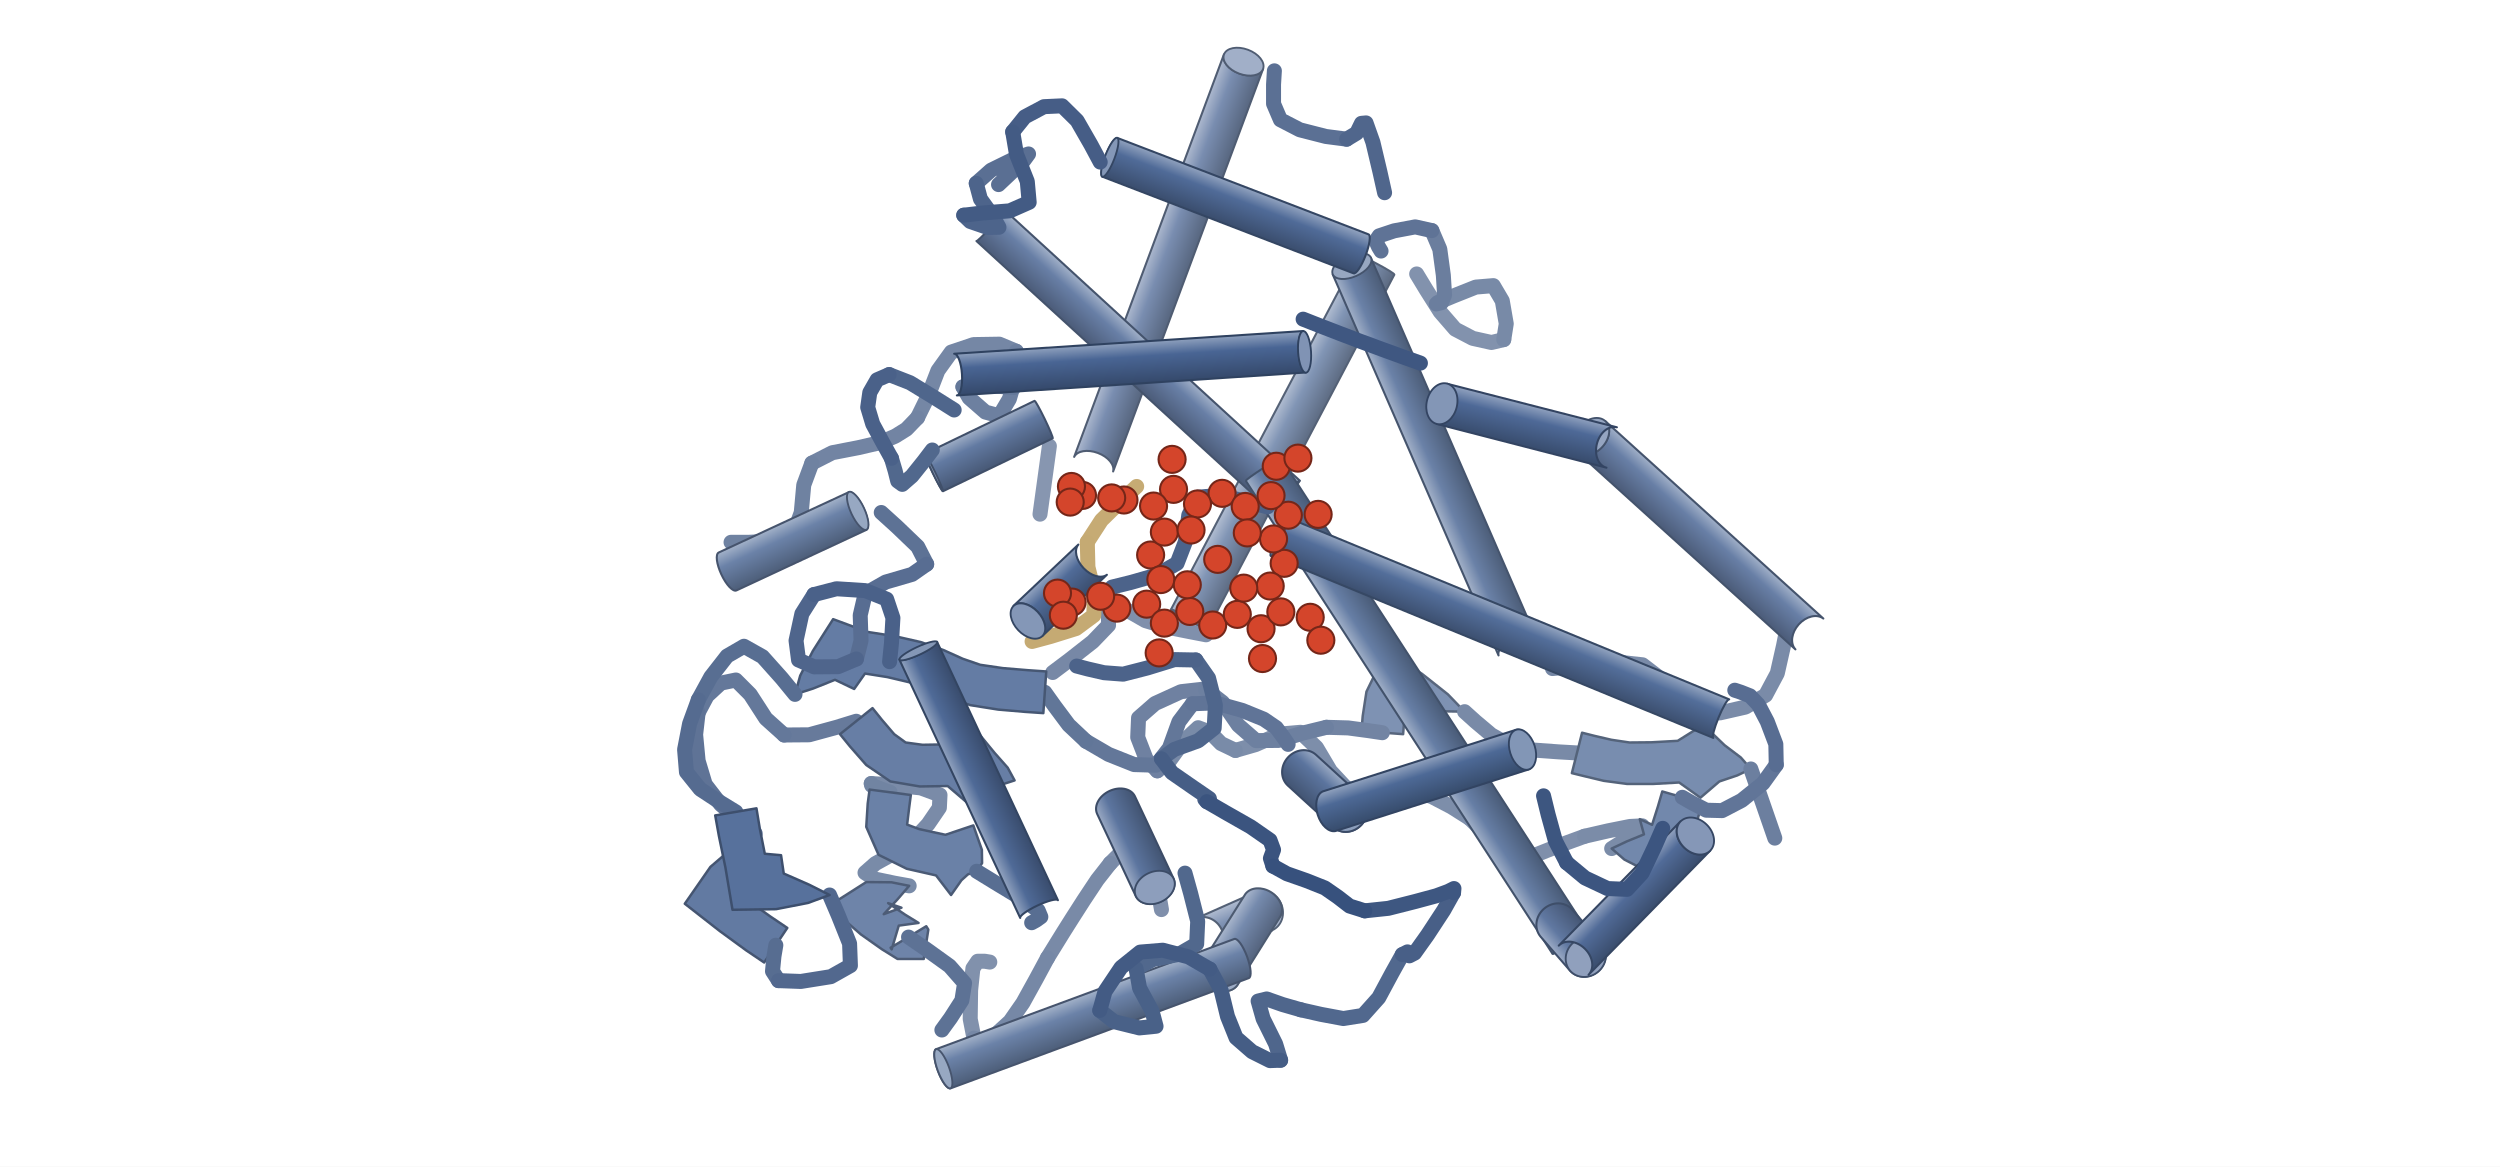
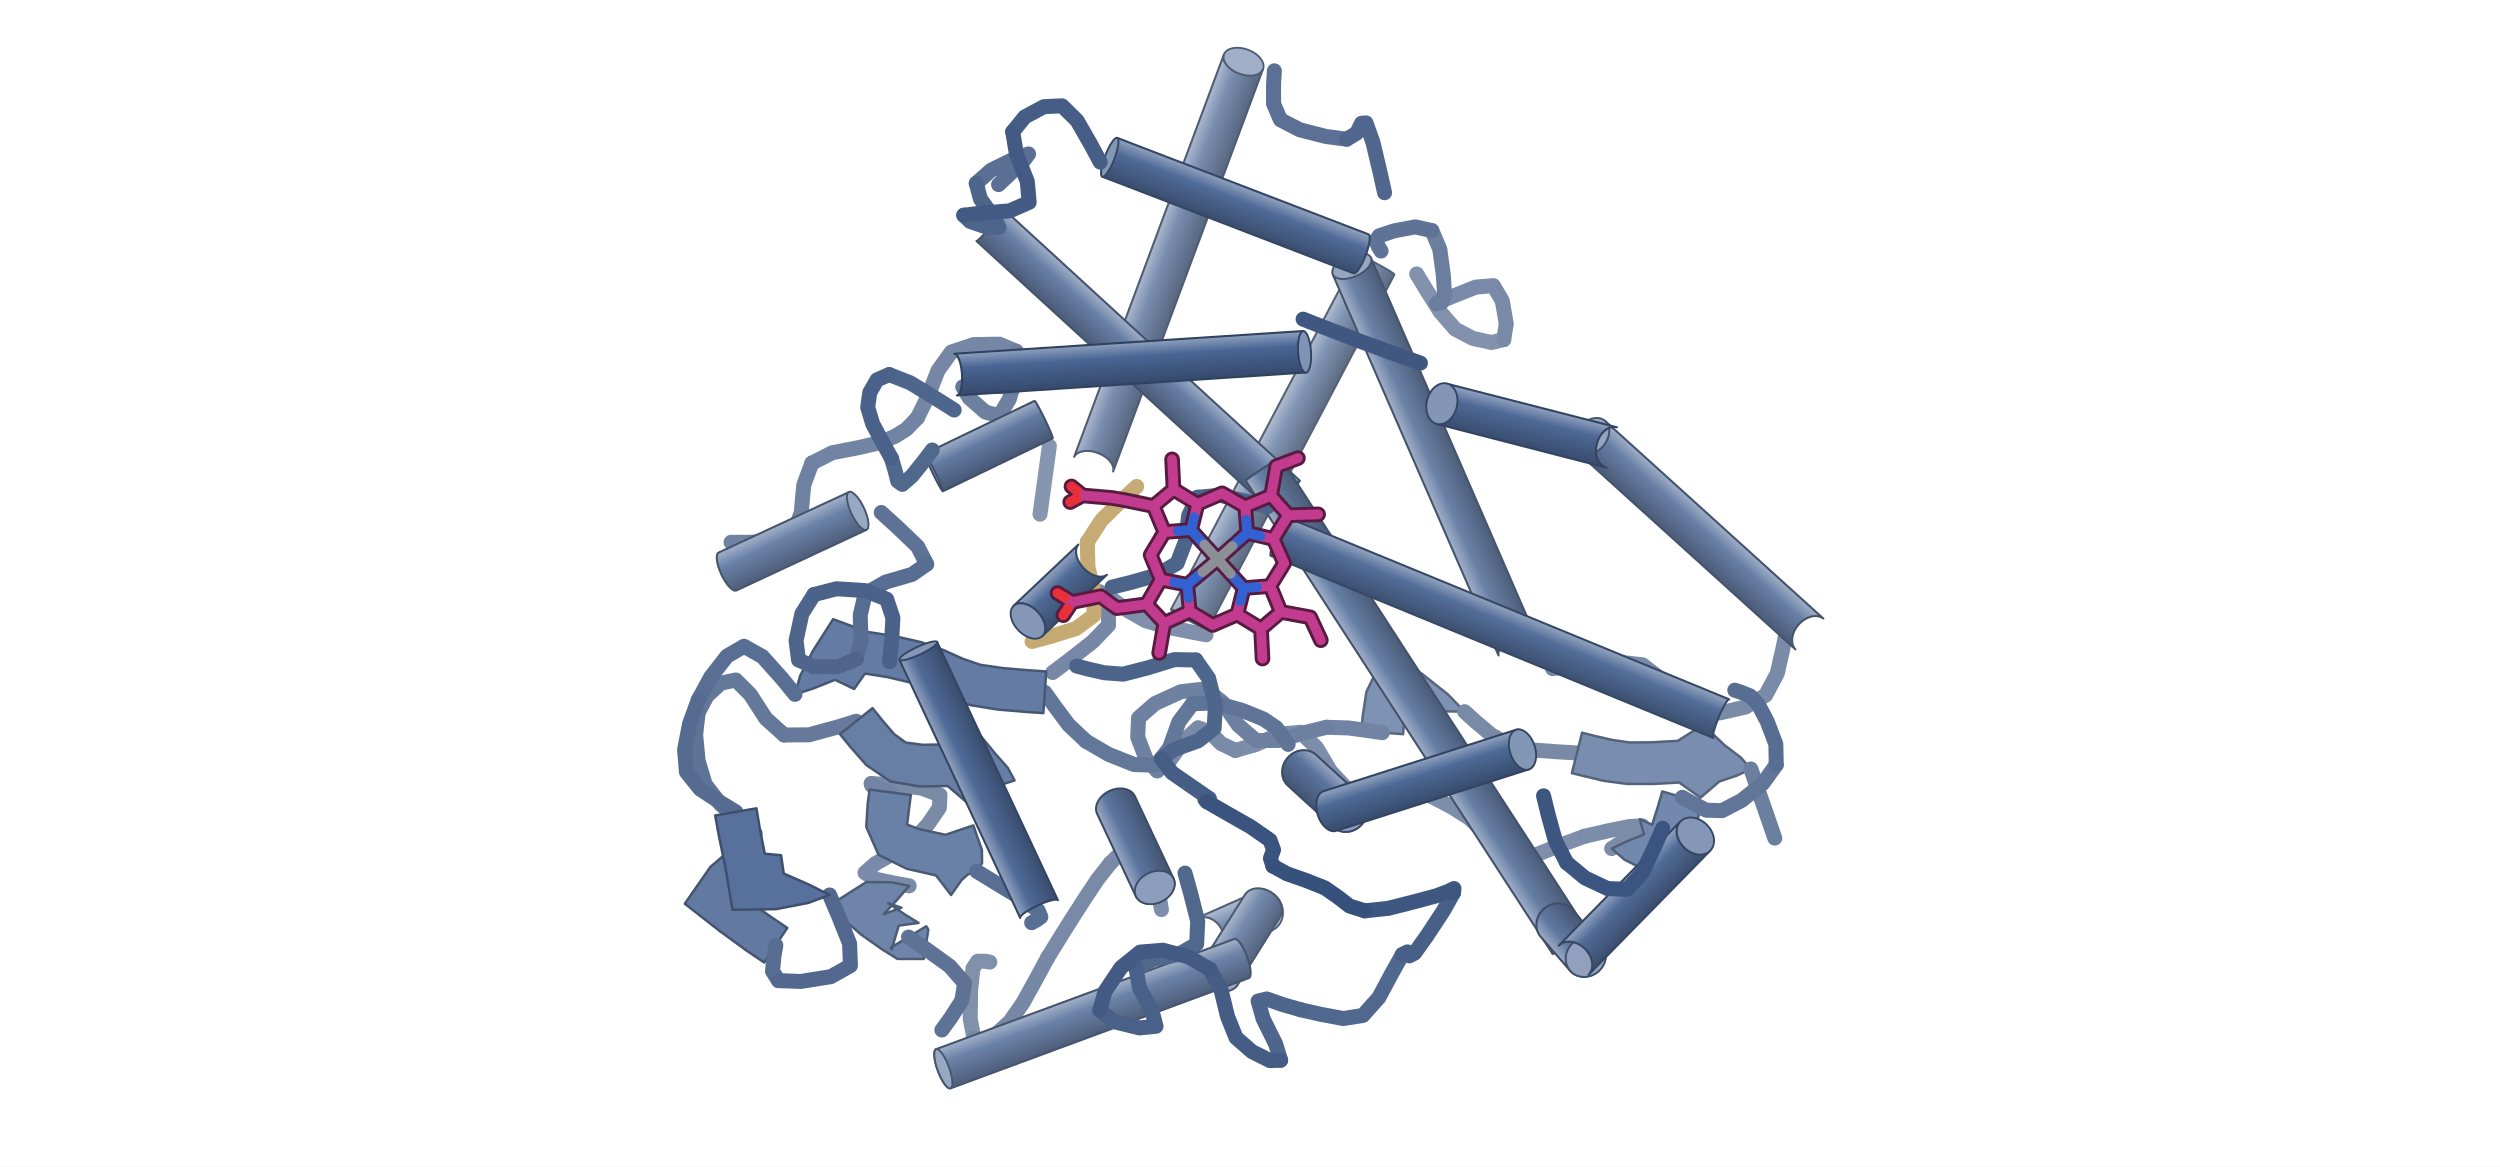
<svg xmlns="http://www.w3.org/2000/svg" width="1200" height="560" viewBox="0 0 1200 560" font-family="'Hiragino Sans','Hiragino Kaku Gothic ProN','Noto Sans JP','Yu Gothic',Meiryo,sans-serif">
  <rect width="1200" height="560" fill="#FFFFFF" />
  <polyline points="499.2,246.8 503.7,214.1" stroke="#8796b0" stroke-width="7.2" fill="none" stroke-linecap="round" stroke-linejoin="round" />
  <polyline points="721.8,163.0 715.9,164.4 706.9,162.4 698.5,158.0 691.3,149.7 684.6,139.1 680.0,131.5" stroke="#8292ad" stroke-width="7.2" fill="none" stroke-linecap="round" stroke-linejoin="round" />
  <polyline points="475.1,461.8 472.7,461.4 469.3,461.4 467.0,464.8 465.9,475.3 465.7,489.1 467.5,498.3" stroke="#8191ac" stroke-width="7.2" fill="none" stroke-linecap="round" stroke-linejoin="round" />
  <polyline points="578.9,304.7 571.1,303.2 560.1,301.0 549.8,297.9 540.9,292.8 532.8,286.8 527.7,284.1" stroke="#8090ac" stroke-width="7.2" fill="none" stroke-linecap="round" stroke-linejoin="round" />
  <polyline points="760.6,401.4 749.4,405.5 737.5,410.2 727.0,411.7 719.1,407.4 712.6,399.8 705.4,392.8" stroke="#7f8fab" stroke-width="7.2" fill="none" stroke-linecap="round" stroke-linejoin="round" />
  <polyline points="532.9,414.4 539.0,408.3 544.8,404.1 549.7,404.5 553.2,413.3 555.8,426.7 557.5,436.6" stroke="#7f8fab" stroke-width="7.2" fill="none" stroke-linecap="round" stroke-linejoin="round" />
  <polyline points="646.4,378.5 638.6,370.1 631.9,358.8 624.2,351.5 614.0,352.4 602.7,357.4 593.0,360.2" stroke="#7d8eaa" stroke-width="7.2" fill="none" stroke-linecap="round" stroke-linejoin="round" />
  <defs>
    <linearGradient id="c11" gradientUnits="userSpaceOnUse" x1="606.9" y1="207.5" x2="624.6" y2="216.8">
      <stop offset="0" stop-color="#b1bdd1" />
      <stop offset="0.35" stop-color="#8195b5" />
      <stop offset="1" stop-color="#5d6b82" />
    </linearGradient>
  </defs>
  <path d="M651.6,122.5 L562.1,292.5 A0.7,10.0 117.8 0 0 579.8,301.8 L669.3,131.8 A0.7,10.0 117.8 0 0 651.6,122.5 Z" fill="url(#c11)" stroke="#546176" stroke-width="1" stroke-linejoin="round" />
  <ellipse cx="570.9" cy="297.2" rx="0.7" ry="10.0" transform="rotate(117.8 570.9 297.2)" fill="#a7b5cb" stroke="#546176" stroke-width="0.9" />
  <polyline points="705.4,392.8 696.7,387.3 687.3,382.4 677.5,379.0 667.0,378.8 656.2,380.1 646.4,378.5" stroke="#7d8eaa" stroke-width="7.2" fill="none" stroke-linecap="round" stroke-linejoin="round" />
  <defs>
    <linearGradient id="c1" gradientUnits="userSpaceOnUse" x1="588.3" y1="434.6" x2="596.4" y2="452.9">
      <stop offset="0" stop-color="#b0bcd0" />
      <stop offset="0.35" stop-color="#8093b4" />
      <stop offset="1" stop-color="#5c6a82" />
    </linearGradient>
  </defs>
  <path d="M574.1,440.9 L602.5,428.3 A9.1,10.0 -23.9 0 0 610.6,446.6 L582.2,459.2 A9.1,10.0 -23.9 0 0 574.1,440.9 Z" fill="url(#c1)" stroke="#536075" stroke-width="1" stroke-linejoin="round" />
  <ellipse cx="606.6" cy="437.4" rx="9.1" ry="10.0" transform="rotate(-23.9 606.6 437.4)" fill="#a6b3ca" stroke="#536075" stroke-width="0.9" />
  <polyline points="773.6,407.3 779.0,403.9 786.0,399.3 788.3,396.4 782.4,396.7 771.9,398.8 760.6,401.4" stroke="#7b8ca8" stroke-width="7.2" fill="none" stroke-linecap="round" stroke-linejoin="round" />
  <polygon points="673.5,352.4 674.0,345.8 674.6,338.9 673.8,346.8 677.3,340.1 691.6,341.4 703.0,341.6 703.0,341.6 695.0,333.3 682.5,323.4 665.2,312.9 655.9,332.0 654.1,343.7 653.5,350.9" fill="#7e92b3" stroke="#58667d" stroke-width="1.2" stroke-linejoin="round" />
  <polyline points="438.8,402.9 445.5,395.6 450.9,387.7 451.2,381.6 442.0,378.2 427.7,376.7 418.2,376.1" stroke="#7a8ba8" stroke-width="7.2" fill="none" stroke-linecap="round" stroke-linejoin="round" />
  <polyline points="814.0,341.6 805.3,335.5 797.4,326.0 788.4,319.1 776.3,317.8 763.2,319.2 753.1,320.4" stroke="#7a8ba8" stroke-width="7.2" fill="none" stroke-linecap="round" stroke-linejoin="round" />
  <polyline points="858.0,300.3 856.1,309.9 853.1,323.2 847.5,333.7 837.8,339.4 825.5,342.2 814.0,341.6" stroke="#7a8ba8" stroke-width="7.2" fill="none" stroke-linecap="round" stroke-linejoin="round" />
  <polyline points="436.4,425.2 429.2,423.9 419.7,421.9 415.2,418.9 420.2,414.5 430.1,409.0 438.8,402.9" stroke="#798ba8" stroke-width="7.2" fill="none" stroke-linecap="round" stroke-linejoin="round" />
  <polyline points="593.0,360.2 586.1,356.9 580.7,351.4 575.1,349.3 568.3,355.6 561.3,365.3 555.5,370.0" stroke="#798ba8" stroke-width="7.2" fill="none" stroke-linecap="round" stroke-linejoin="round" />
  <polyline points="502.8,459.8 507.0,453.0 510.4,447.5 514.5,441.0 520.2,432.1 526.7,422.3 532.9,414.4" stroke="#798aa7" stroke-width="7.2" fill="none" stroke-linecap="round" stroke-linejoin="round" />
  <polyline points="703.0,341.6 708.2,346.3 715.8,352.7 724.6,357.7 735.8,360.0 748.2,360.9 756.9,361.4" stroke="#798aa7" stroke-width="7.2" fill="none" stroke-linecap="round" stroke-linejoin="round" />
  <polyline points="690.2,145.2 697.6,142.1 708.4,137.8 716.8,137.1 721.1,144.4 723.0,155.4 721.8,163.0" stroke="#788aa7" stroke-width="7.2" fill="none" stroke-linecap="round" stroke-linejoin="round" />
  <polyline points="527.7,284.1 528.3,287.0 532.0,293.2 532.1,300.1 524.5,308.0 513.4,316.7 505.3,322.8" stroke="#7788a6" stroke-width="7.2" fill="none" stroke-linecap="round" stroke-linejoin="round" />
  <polyline points="467.5,498.3 472.0,499.6 478.3,496.2 484.8,490.3 491.0,481.4 497.3,470.0 502.8,459.8" stroke="#7688a6" stroke-width="7.2" fill="none" stroke-linecap="round" stroke-linejoin="round" />
  <polyline points="440.4,200.5 445.4,190.3 450.2,177.9 456.6,169.0 467.3,165.4 479.7,165.2 487.8,168.6" stroke="#7587a5" stroke-width="7.2" fill="none" stroke-linecap="round" stroke-linejoin="round" />
  <polyline points="753.1,320.4 748.1,320.6 746.2,320.8 745.2,320.9" stroke="#7486a4" stroke-width="7.2" fill="none" stroke-linecap="round" stroke-linejoin="round" />
  <defs>
    <linearGradient id="c12" gradientUnits="userSpaceOnUse" x1="551.6" y1="122.7" x2="570.3" y2="129.7">
      <stop offset="0" stop-color="#acb8ce" />
      <stop offset="0.35" stop-color="#798db0" />
      <stop offset="1" stop-color="#57667f" />
    </linearGradient>
  </defs>
  <path d="M515.6,219.3 L587.5,26.1 A6.1,10.0 -69.6 0 0 606.3,33.0 L534.3,226.3 A6.1,10.0 -69.6 0 0 515.6,219.3 Z" fill="url(#c12)" stroke="#4f5c72" stroke-width="1" stroke-linejoin="round" />
  <ellipse cx="596.9" cy="29.6" rx="6.1" ry="10.0" transform="rotate(-69.6 596.9 29.6)" fill="#a1afc8" stroke="#4f5c72" stroke-width="0.9" />
  <polygon points="754.5,371.1 760.6,372.6 769.8,374.8 781.0,376.3 793.4,376.3 806.0,375.6 816.2,382.9 825.3,375.1 833.9,372.2 840.4,369.1 840.4,369.1 835.6,363.6 827.8,357.7 817.6,347.9 805.3,355.6 792.7,356.3 782.2,356.4 773.5,355.1 765.3,353.2 759.4,351.7" fill="#788daf" stroke="#54637a" stroke-width="1.2" stroke-linejoin="round" />
  <polyline points="389.7,222.3 399.5,217.3 411.9,214.9 422.7,212.4 429.8,209.3 435.1,206.0 440.4,200.5" stroke="#7284a3" stroke-width="7.2" fill="none" stroke-linecap="round" stroke-linejoin="round" />
  <polyline points="636.7,349.1 647.1,349.4 656.8,350.7 663.5,351.7" stroke="#7284a3" stroke-width="7.2" fill="none" stroke-linecap="round" stroke-linejoin="round" />
  <polyline points="418.2,376.1 418.4,377.0 423.4,378.9 427.3,380.3" stroke="#7184a2" stroke-width="7.2" fill="none" stroke-linecap="round" stroke-linejoin="round" />
  <defs>
    <linearGradient id="c2" gradientUnits="userSpaceOnUse" x1="587.5" y1="445.5" x2="604.4" y2="456.2">
      <stop offset="0" stop-color="#a9b6cc" />
      <stop offset="0.35" stop-color="#758aad" />
      <stop offset="1" stop-color="#54637d" />
    </linearGradient>
  </defs>
  <path d="M597.8,429.1 L577.1,462.0 A7.8,10.0 122.1 0 0 594.1,472.6 L614.7,439.7 A7.8,10.0 122.1 0 0 597.8,429.1 Z" fill="url(#c2)" stroke="#4c5a70" stroke-width="1" stroke-linejoin="round" />
  <ellipse cx="585.6" cy="467.3" rx="7.8" ry="10.0" transform="rotate(122.1 585.6 467.3)" fill="#9eadc6" stroke="#4c5a70" stroke-width="0.9" />
  <polyline points="350.9,260.3 359.5,260.3 371.4,259.7 381.0,255.9 384.6,246.0 385.8,232.8 389.7,222.3" stroke="#6f82a1" stroke-width="7.2" fill="none" stroke-linecap="round" stroke-linejoin="round" />
  <polyline points="555.5,370.0 550.2,364.5 546.1,353.9 546.5,344.6 554.4,337.7 566.9,332.0 578.5,330.7" stroke="#6f81a1" stroke-width="7.2" fill="none" stroke-linecap="round" stroke-linejoin="round" />
  <polyline points="578.5,330.7 586.9,337.2 594.4,348.1 602.9,355.5 613.8,355.4 625.6,351.8 636.7,349.1" stroke="#6d80a0" stroke-width="7.2" fill="none" stroke-linecap="round" stroke-linejoin="round" />
  <polyline points="487.8,168.6 488.3,178.3 484.5,191.5 479.7,199.6 473.0,197.8 465.2,191.0 462.2,185.7" stroke="#6d80a0" stroke-width="7.2" fill="none" stroke-linecap="round" stroke-linejoin="round" />
  <polygon points="797.9,379.9 795.8,387.1 793.0,395.9 787.1,393.2 789.1,400.5 780.8,403.9 773.6,407.3 773.6,407.3 779.7,412.6 790.0,417.9 807.6,421.6 811.2,404.3 814.9,393.0 817.1,385.5" fill="#7288ac" stroke="#505f78" stroke-width="1.2" stroke-linejoin="round" />
  <polyline points="840.4,369.1 851.9,402.3" stroke="#6c7f9f" stroke-width="7.2" fill="none" stroke-linecap="round" stroke-linejoin="round" />
  <polyline points="687.3,110.7 691.1,119.6 692.8,132.1 693.4,141.6 691.9,145.3 689.4,145.9 690.2,145.2" stroke="#6b7e9e" stroke-width="7.2" fill="none" stroke-linecap="round" stroke-linejoin="round" />
  <polyline points="521.9,260.2 528.7,249.7 538.4,240.2 545.6,233.5" stroke="#c6ab74" stroke-width="7.2" fill="none" stroke-linecap="round" stroke-linejoin="round" />
  <polyline points="495.4,307.9 504.3,305.5 516.5,301.7 525.0,295.4 525.4,285.0 522.2,272.2 521.9,260.2" stroke="#c5aa73" stroke-width="7.2" fill="none" stroke-linecap="round" stroke-linejoin="round" />
  <polygon points="427.5,454.9 428.0,455.7 431.4,444.3 440.9,443.0 434.4,439.0 426.3,433.5 432.7,435.7 424.2,438.8 430.8,431.7 436.4,425.2 436.4,425.2 427.9,423.5 415.8,423.4 397.7,434.9 413.2,448.5 423.4,455.7 430.8,460.3 443.4,460.3 445.6,446.2 444.6,444.6" fill="#6e84a9" stroke="#4d5c76" stroke-width="1.2" stroke-linejoin="round" />
  <polyline points="376.4,352.8 388.4,352.7 401.6,349.1 411.0,346.2" stroke="#677a9b" stroke-width="7.2" fill="none" stroke-linecap="round" stroke-linejoin="round" />
  <defs>
    <linearGradient id="c3" gradientUnits="userSpaceOnUse" x1="520.9" y1="477.2" x2="527.8" y2="495.9">
      <stop offset="0" stop-color="#a3b2c9" />
      <stop offset="0.35" stop-color="#6b82a8" />
      <stop offset="1" stop-color="#4d5e79" />
    </linearGradient>
  </defs>
  <path d="M592.5,450.7 L449.3,503.6 A2.8,10.0 159.7 0 0 456.3,522.4 L599.4,469.5 A2.8,10.0 159.7 0 0 592.5,450.7 Z" fill="url(#c3)" stroke="#46546d" stroke-width="1" stroke-linejoin="round" />
  <ellipse cx="452.8" cy="513.0" rx="2.8" ry="10.0" transform="rotate(159.7 452.8 513.0)" fill="#97a8c2" stroke="#46546d" stroke-width="0.9" />
  <defs>
    <linearGradient id="c5" gradientUnits="userSpaceOnUse" x1="376.3" y1="250.7" x2="384.7" y2="268.8">
      <stop offset="0" stop-color="#a3b2c9" />
      <stop offset="0.35" stop-color="#6b82a8" />
      <stop offset="1" stop-color="#4d5e79" />
    </linearGradient>
  </defs>
  <path d="M407.5,236.2 L345.0,265.2 A3.3,10.0 155.0 0 0 353.5,283.4 L415.9,254.3 A3.3,10.0 155.0 0 0 407.5,236.2 Z" fill="url(#c5)" stroke="#46546d" stroke-width="1" stroke-linejoin="round" />
  <ellipse cx="411.7" cy="245.2" rx="3.3" ry="10.0" transform="rotate(155.0 411.7 245.2)" fill="#97a8c2" stroke="#46546d" stroke-width="0.9" />
  <polygon points="417.4,379.0 416.5,385.7 415.8,396.9 421.7,410.3 435.2,417.0 449.3,420.2 456.5,429.6 461.5,422.5 464.6,419.7 468.8,418.2 468.8,418.2 471.4,414.3 471.3,407.9 467.2,396.2 453.8,400.7 441.3,398.0 435.4,395.8 435.6,394.3 436.4,387.7 437.2,381.6" fill="#6a81a7" stroke="#4a5a75" stroke-width="1.2" stroke-linejoin="round" />
  <defs>
    <linearGradient id="c10" gradientUnits="userSpaceOnUse" x1="679.5" y1="223.2" x2="697.8" y2="215.2">
      <stop offset="0" stop-color="#a3b1c8" />
      <stop offset="0.35" stop-color="#6a81a7" />
      <stop offset="1" stop-color="#4c5d78" />
    </linearGradient>
  </defs>
  <path d="M719.3,314.6 L639.7,131.7 A5.2,10.0 -113.5 0 0 658.0,123.7 L737.6,306.7 A5.2,10.0 -113.5 0 0 719.3,314.6 Z" fill="url(#c10)" stroke="#45546d" stroke-width="1" stroke-linejoin="round" />
  <ellipse cx="648.9" cy="127.7" rx="5.2" ry="10.0" transform="rotate(-113.5 648.9 127.7)" fill="#97a7c1" stroke="#45546d" stroke-width="0.9" />
  <polyline points="335.1,342.1 339.4,334.0 346.0,327.9 353.2,326.4 360.1,333.3 367.6,344.9 376.4,352.8" stroke="#64789a" stroke-width="7.2" fill="none" stroke-linecap="round" stroke-linejoin="round" />
  <polyline points="462.2,185.7 468.1,184.8 478.8,185.4 486.7,186.0" stroke="#647899" stroke-width="7.2" fill="none" stroke-linecap="round" stroke-linejoin="round" />
  <polyline points="572.4,337.8 565.9,346.4 561.3,359.1 554.9,367.3 544.4,367.0 532.1,362.1 521.3,355.8" stroke="#637799" stroke-width="7.2" fill="none" stroke-linecap="round" stroke-linejoin="round" />
  <defs>
    <linearGradient id="c14" gradientUnits="userSpaceOnUse" x1="553.1" y1="165.8" x2="539.6" y2="180.6">
      <stop offset="0" stop-color="#a1b0c8" />
      <stop offset="0.35" stop-color="#687fa6" />
      <stop offset="1" stop-color="#4b5b78" />
    </linearGradient>
  </defs>
  <path d="M482.3,100.9 L623.9,230.7 A0.6,10.0 42.5 0 0 610.4,245.4 L468.7,115.7 A0.6,10.0 42.5 0 0 482.3,100.9 Z" fill="url(#c14)" stroke="#44536c" stroke-width="1" stroke-linejoin="round" />
  <ellipse cx="617.1" cy="238.1" rx="0.6" ry="10.0" transform="rotate(42.5 617.1 238.1)" fill="#95a5c1" stroke="#44536c" stroke-width="0.9" />
  <defs>
    <linearGradient id="c9" gradientUnits="userSpaceOnUse" x1="822.8" y1="249.5" x2="809.4" y2="264.3">
      <stop offset="0" stop-color="#a1b0c8" />
      <stop offset="0.35" stop-color="#687fa6" />
      <stop offset="1" stop-color="#4b5b78" />
    </linearGradient>
  </defs>
  <path d="M770.5,202.1 L875.2,296.9 A7.3,10.0 42.1 0 0 861.8,311.7 L757.0,216.9 A7.3,10.0 42.1 0 0 770.5,202.1 Z" fill="url(#c9)" stroke="#44536c" stroke-width="1" stroke-linejoin="round" />
  <ellipse cx="763.8" cy="209.5" rx="7.3" ry="10.0" transform="rotate(42.1 763.8 209.5)" fill="#95a5c1" stroke="#44536c" stroke-width="0.9" />
  <polyline points="521.3,355.8 513.0,348.0 506.2,338.9 501.5,332.3" stroke="#617698" stroke-width="7.2" fill="none" stroke-linecap="round" stroke-linejoin="round" />
  <polygon points="403.2,352.4 408.0,358.3 415.8,367.2 427.4,375.1 441.5,377.5 454.9,377.3 463.9,385.0 472.3,378.2 480.5,376.7 487.0,374.6 487.0,374.6 483.7,368.5 477.5,361.5 468.3,350.3 455.0,357.3 442.8,357.5 434.7,356.4 429.2,352.4 423.3,345.5 418.8,339.9" fill="#677ea5" stroke="#485873" stroke-width="1.2" stroke-linejoin="round" />
  <polyline points="852.6,367.1 846.2,376.0 836.0,384.2 826.6,389.1 819.0,388.9 812.2,385.4 807.5,382.7" stroke="#617598" stroke-width="7.2" fill="none" stroke-linecap="round" stroke-linejoin="round" />
  <defs>
    <linearGradient id="c15" gradientUnits="userSpaceOnUse" x1="671.6" y1="344.3" x2="688.4" y2="333.4">
      <stop offset="0" stop-color="#a0afc7" />
      <stop offset="0.35" stop-color="#667ea5" />
      <stop offset="1" stop-color="#495b77" />
    </linearGradient>
  </defs>
  <path d="M598.0,230.8 L745.2,457.8 A0.6,10.0 57.0 0 0 762.0,446.9 L614.8,219.9 A0.6,10.0 57.0 0 0 598.0,230.8 Z" fill="url(#c15)" stroke="#42526b" stroke-width="1" stroke-linejoin="round" />
  <ellipse cx="753.6" cy="452.4" rx="0.6" ry="10.0" transform="rotate(57.0 753.6 452.4)" fill="#94a5c0" stroke="#42526b" stroke-width="0.9" />
  <polyline points="618.3,357.3 616.1,354.0 612.6,349.3 606.6,345.2 596.3,341.0 583.4,337.4 572.4,337.8" stroke="#607497" stroke-width="7.2" fill="none" stroke-linecap="round" stroke-linejoin="round" />
  <polygon points="502.2,322.3 493.5,321.7 481.4,320.7 470.5,319.1 462.1,316.2 452.8,312.0 442.0,308.2 429.7,305.4 416.3,303.3 399.9,297.2 390.2,312.4 384.1,324.3 381.6,333.3 381.6,333.3 390.3,330.5 400.8,326.3 410.0,330.7 415.2,323.3 425.9,325.0 436.5,327.5 445.5,330.6 454.7,334.8 465.9,338.5 479.1,340.6 492.0,341.7 500.8,342.3" fill="#647ca4" stroke="#465773" stroke-width="1.2" stroke-linejoin="round" />
  <polyline points="362.5,400.1 355.5,394.4 345.9,386.1 338.5,376.5 335.1,365.2 333.9,352.6 335.1,342.1" stroke="#5f7396" stroke-width="7.2" fill="none" stroke-linecap="round" stroke-linejoin="round" />
  <polyline points="662.9,120.5 661.7,118.5 660.4,115.6 662.0,113.2 669.2,110.8 679.3,108.9 687.3,110.7" stroke="#5f7396" stroke-width="7.2" fill="none" stroke-linecap="round" stroke-linejoin="round" />
  <polyline points="452.1,494.4 456.3,488.6 461.7,480.2 463.0,471.9 455.8,463.7 444.4,455.5 436.1,449.8" stroke="#5d7295" stroke-width="7.2" fill="none" stroke-linecap="round" stroke-linejoin="round" />
  <polyline points="444.8,270.8 440.5,262.4 430.6,252.9 423.0,246.0" stroke="#5d7295" stroke-width="7.2" fill="none" stroke-linecap="round" stroke-linejoin="round" />
  <defs>
    <linearGradient id="c6" gradientUnits="userSpaceOnUse" x1="470.3" y1="205.1" x2="479.0" y2="223.1">
      <stop offset="0" stop-color="#9eadc5" />
      <stop offset="0.35" stop-color="#627aa2" />
      <stop offset="1" stop-color="#475875" />
    </linearGradient>
  </defs>
  <path d="M496.6,192.4 L443.9,217.8 A0.6,10.0 154.2 0 0 452.6,235.8 L505.3,210.4 A0.6,10.0 154.2 0 0 496.6,192.4 Z" fill="url(#c6)" stroke="#404f69" stroke-width="1" stroke-linejoin="round" />
  <ellipse cx="448.3" cy="226.8" rx="0.6" ry="10.0" transform="rotate(154.2 448.3 226.8)" fill="#91a2be" stroke="#404f69" stroke-width="0.9" />
  <polygon points="377.9,445.4 369.6,439.8 359.5,432.6 363.1,427.5 356.8,423.7 360.2,410.8 362.5,400.1 362.5,400.1 353.0,405.8 341.0,416.1 328.7,433.8 345.6,447.0 358.2,456.2 366.8,462.0" fill="#627aa2" stroke="#455571" stroke-width="1.2" stroke-linejoin="round" />
  <polyline points="611.7,34.0 611.3,40.6 611.3,49.8 614.6,57.5 623.9,62.3 636.4,65.5 646.4,66.8" stroke="#5b7094" stroke-width="7.2" fill="none" stroke-linecap="round" stroke-linejoin="round" />
  <polyline points="468.6,88.0 475.7,81.7 486.9,76.2 493.7,73.9 491.3,77.2 484.5,83.7 479.3,88.6" stroke="#5a6f93" stroke-width="7.2" fill="none" stroke-linecap="round" stroke-linejoin="round" />
  <defs>
    <linearGradient id="c16" gradientUnits="userSpaceOnUse" x1="746.5" y1="457.7" x2="761.7" y2="444.7">
      <stop offset="0" stop-color="#9cabc5" />
      <stop offset="0.35" stop-color="#6078a1" />
      <stop offset="1" stop-color="#455674" />
    </linearGradient>
  </defs>
  <path d="M739.4,449.5 L753.7,466.0 A9.2,10.0 49.2 0 0 768.8,452.9 L754.5,436.4 A9.2,10.0 49.2 0 0 739.4,449.5 Z" fill="url(#c16)" stroke="#3e4e69" stroke-width="1" stroke-linejoin="round" />
  <ellipse cx="761.2" cy="459.4" rx="9.2" ry="10.0" transform="rotate(49.2 761.2 459.4)" fill="#90a0bd" stroke="#3e4e69" stroke-width="0.9" />
  <polyline points="468.8,418.2 477.6,423.6 489.8,431.0 498.3,437.0 499.6,440.1 497.2,441.8 495.2,442.9" stroke="#586e92" stroke-width="7.2" fill="none" stroke-linecap="round" stroke-linejoin="round" />
  <polyline points="381.6,333.3 375.2,325.5 366.0,315.2 357.1,310.2 349.0,314.9 341.2,324.9 335.2,335.9" stroke="#586e92" stroke-width="7.2" fill="none" stroke-linecap="round" stroke-linejoin="round" />
  <polyline points="832.7,331.3 835.7,332.3 840.0,334.0 844.0,338.2 848.3,346.4 852.4,357.2 852.6,367.1" stroke="#586d92" stroke-width="7.2" fill="none" stroke-linecap="round" stroke-linejoin="round" />
  <polyline points="411.1,316.3 413.3,307.5 412.9,295.3 415.3,285.0 425.1,279.4 437.8,275.7 444.8,270.8" stroke="#586d92" stroke-width="7.2" fill="none" stroke-linecap="round" stroke-linejoin="round" />
  <polyline points="373.7,470.7 370.8,466.2 371.5,459.0 372.4,453.7" stroke="#576d91" stroke-width="7.2" fill="none" stroke-linecap="round" stroke-linejoin="round" />
  <defs>
    <linearGradient id="c20" gradientUnits="userSpaceOnUse" x1="535.9" y1="410.4" x2="554.0" y2="401.9">
      <stop offset="0" stop-color="#9aa9c3" />
      <stop offset="0.35" stop-color="#5c759f" />
      <stop offset="1" stop-color="#425472" />
    </linearGradient>
  </defs>
  <path d="M526.6,390.6 L545.2,430.2 A7.5,10.0 64.9 0 0 563.3,421.7 L544.7,382.1 A7.5,10.0 64.9 0 0 526.6,390.6 Z" fill="url(#c20)" stroke="#3c4c67" stroke-width="1" stroke-linejoin="round" />
  <ellipse cx="554.3" cy="426.0" rx="7.5" ry="10.0" transform="rotate(64.9 554.3 426.0)" fill="#8d9ebc" stroke="#3c4c67" stroke-width="0.9" />
  <defs>
    <linearGradient id="c19" gradientUnits="userSpaceOnUse" x1="642.6" y1="372.3" x2="629.1" y2="387.1">
      <stop offset="0" stop-color="#99a9c3" />
      <stop offset="0.35" stop-color="#5b749e" />
      <stop offset="1" stop-color="#425472" />
    </linearGradient>
  </defs>
  <path d="M653.6,382.3 L631.7,362.3 A9.1,10.0 -137.5 0 0 618.2,377.1 L640.1,397.1 A9.1,10.0 -137.5 0 0 653.6,382.3 Z" fill="url(#c19)" stroke="#3b4b67" stroke-width="1" stroke-linejoin="round" />
  <ellipse cx="646.8" cy="389.7" rx="9.1" ry="10.0" transform="rotate(-137.5 646.8 389.7)" fill="#8c9ebb" stroke="#3b4b67" stroke-width="0.9" />
  <polyline points="335.2,335.9 331.0,347.4 328.6,359.8 329.5,370.6 336.1,378.8 346.0,385.3 353.2,389.7" stroke="#556b90" stroke-width="7.2" fill="none" stroke-linecap="round" stroke-linejoin="round" />
  <polyline points="398.2,429.6 402.4,439.4 407.8,452.9 408.2,463.5 398.8,468.8 384.4,471.1 373.7,470.7" stroke="#52688e" stroke-width="7.2" fill="none" stroke-linecap="round" stroke-linejoin="round" />
  <polyline points="624.4,484.7 634.1,486.9 644.8,488.9 654.2,487.4 661.8,478.9 668.2,467.0 673.1,458.2" stroke="#51688e" stroke-width="7.2" fill="none" stroke-linecap="round" stroke-linejoin="round" />
  <polygon points="343.3,391.4 345.1,401.4 348.2,416.4 351.6,436.7 372.5,436.4 387.9,433.4 398.2,429.6 398.2,429.6 388.5,424.7 376.2,419.3 374.9,410.5 367.1,409.8 364.7,397.7 363.1,388.0" fill="#57719c" stroke="#3d4f6d" stroke-width="1.2" stroke-linejoin="round" />
  <polyline points="568.8,419.1 571.5,428.8 574.9,442.2 574.4,453.1 565.8,458.1 553.4,460.6 545.3,464.9" stroke="#51688d" stroke-width="7.2" fill="none" stroke-linecap="round" stroke-linejoin="round" />
  <polyline points="447.5,216.0 443.4,221.4 437.7,228.5 433.1,232.5 430.9,230.9 429.7,226.1 427.9,220.0" stroke="#51688d" stroke-width="7.2" fill="none" stroke-linecap="round" stroke-linejoin="round" />
  <polyline points="646.4,66.8 651.2,63.9 653.5,59.2 655.7,59.0 659.0,68.3 662.3,82.2 664.6,92.5" stroke="#50668c" stroke-width="7.2" fill="none" stroke-linecap="round" stroke-linejoin="round" />
  <polyline points="557.5,364.2 563.7,359.7 575.1,355.6 582.8,349.5 583.4,338.5 580.1,325.5 574.0,316.8" stroke="#4f668c" stroke-width="7.2" fill="none" stroke-linecap="round" stroke-linejoin="round" />
  <polyline points="426.8,179.8 436.8,183.7 449.1,191.2 458.0,196.8" stroke="#4f668c" stroke-width="7.2" fill="none" stroke-linecap="round" stroke-linejoin="round" />
  <polyline points="614.7,508.9 612.3,501.1 606.3,489.0 603.9,480.5 608.0,479.5 615.7,482.2 624.4,484.7" stroke="#4f668c" stroke-width="7.2" fill="none" stroke-linecap="round" stroke-linejoin="round" />
  <polyline points="390.7,285.4 384.9,294.6 382.1,307.5 383.3,316.8 390.8,320.1 402.3,320.0 411.1,316.3" stroke="#4f658c" stroke-width="7.2" fill="none" stroke-linecap="round" stroke-linejoin="round" />
  <polyline points="462.6,103.3 465.7,106.3 474.1,109.2 479.5,109.1 476.6,103.8 470.6,95.5 468.6,88.0" stroke="#4d648b" stroke-width="7.2" fill="none" stroke-linecap="round" stroke-linejoin="round" />
  <defs>
    <linearGradient id="c22" gradientUnits="userSpaceOnUse" x1="723.8" y1="292.0" x2="716.2" y2="310.5">
      <stop offset="0" stop-color="#94a5c0" />
      <stop offset="0.35" stop-color="#536e9a" />
      <stop offset="1" stop-color="#3c4f6f" />
    </linearGradient>
  </defs>
  <path d="M617.6,248.3 L830.0,335.7 A1.4,10.0 22.4 0 0 822.4,354.2 L610.0,266.8 A1.4,10.0 22.4 0 0 617.6,248.3 Z" fill="url(#c22)" stroke="#364864" stroke-width="1" stroke-linejoin="round" />
  <ellipse cx="613.8" cy="257.6" rx="1.4" ry="10.0" transform="rotate(22.4 613.8 257.6)" fill="#879ab8" stroke="#364864" stroke-width="0.9" />
  <polyline points="533.8,281.8 542.7,279.6 555.0,276.1 565.0,270.4 569.0,260.0 570.6,247.3 574.8,238.7" stroke="#4c638a" stroke-width="7.2" fill="none" stroke-linecap="round" stroke-linejoin="round" />
  <polyline points="574.0,316.8 563.8,316.6 550.8,320.6 539.1,323.6 529.9,322.9 522.1,321.1 516.8,319.7" stroke="#4c638a" stroke-width="7.2" fill="none" stroke-linecap="round" stroke-linejoin="round" />
  <polyline points="574.8,238.7 585.5,237.7 598.8,240.8 608.4,243.3" stroke="#4c638a" stroke-width="7.2" fill="none" stroke-linecap="round" stroke-linejoin="round" />
  <defs>
    <linearGradient id="c17" gradientUnits="userSpaceOnUse" x1="777.4" y1="424.1" x2="791.7" y2="438.1">
      <stop offset="0" stop-color="#93a3bf" />
      <stop offset="0.35" stop-color="#516b98" />
      <stop offset="1" stop-color="#3a4d6d" />
    </linearGradient>
  </defs>
  <path d="M748.2,453.9 L806.6,394.3 A7.7,10.0 -45.6 0 0 820.9,408.3 L762.5,467.9 A7.7,10.0 -45.6 0 0 748.2,453.9 Z" fill="url(#c17)" stroke="#354663" stroke-width="1" stroke-linejoin="round" />
  <ellipse cx="813.8" cy="401.3" rx="7.7" ry="10.0" transform="rotate(-45.6 813.8 401.3)" fill="#8597b7" stroke="#354663" stroke-width="0.9" />
  <polyline points="427.9,220.0 423.7,212.4 418.9,203.5 416.5,195.5 417.5,188.4 421.0,182.3 426.8,179.8" stroke="#4a6189" stroke-width="7.2" fill="none" stroke-linecap="round" stroke-linejoin="round" />
  <defs>
    <linearGradient id="c13" gradientUnits="userSpaceOnUse" x1="596.6" y1="89.4" x2="589.4" y2="108.0">
      <stop offset="0" stop-color="#92a3bf" />
      <stop offset="0.35" stop-color="#506b98" />
      <stop offset="1" stop-color="#3a4d6d" />
    </linearGradient>
  </defs>
  <path d="M656.9,112.5 L536.3,66.2 A2.3,10.0 -159.0 0 0 529.1,84.8 L649.7,131.2 A2.3,10.0 -159.0 0 0 656.9,112.5 Z" fill="url(#c13)" stroke="#344663" stroke-width="1" stroke-linejoin="round" />
  <ellipse cx="532.7" cy="75.5" rx="2.3" ry="10.0" transform="rotate(-159.0 532.7 75.5)" fill="#8497b7" stroke="#344663" stroke-width="0.9" />
  <polyline points="427.0,317.6 427.9,308.8 428.6,296.6 425.6,287.6 415.4,283.5 401.5,282.6 390.7,285.4" stroke="#4a6189" stroke-width="7.2" fill="none" stroke-linecap="round" stroke-linejoin="round" />
  <polyline points="545.3,464.9 547.0,474.3 553.0,485.4 554.9,492.6 546.9,493.4 534.8,490.4 527.9,485.0" stroke="#496188" stroke-width="7.2" fill="none" stroke-linecap="round" stroke-linejoin="round" />
  <defs>
    <linearGradient id="c21" gradientUnits="userSpaceOnUse" x1="502.0" y1="276.1" x2="515.8" y2="290.6">
      <stop offset="0" stop-color="#92a3bf" />
      <stop offset="0.35" stop-color="#506b98" />
      <stop offset="1" stop-color="#3a4d6d" />
    </linearGradient>
  </defs>
  <path d="M486.5,290.8 L517.6,261.4 A6.4,10.0 -43.5 0 0 531.3,275.9 L500.3,305.3 A6.4,10.0 -43.5 0 0 486.5,290.8 Z" fill="url(#c21)" stroke="#344663" stroke-width="1" stroke-linejoin="round" />
  <ellipse cx="493.4" cy="298.1" rx="6.4" ry="10.0" transform="rotate(-43.5 493.4 298.1)" fill="#8497b7" stroke="#344663" stroke-width="0.9" />
  <defs>
    <linearGradient id="c4" gradientUnits="userSpaceOnUse" x1="460.7" y1="378.6" x2="478.8" y2="370.1">
      <stop offset="0" stop-color="#92a3bf" />
      <stop offset="0.35" stop-color="#4f6a97" />
      <stop offset="1" stop-color="#394c6d" />
    </linearGradient>
  </defs>
  <path d="M489.7,440.6 L431.7,316.6 A1.9,10.0 -115.1 0 0 449.8,308.1 L507.8,432.1 A1.9,10.0 -115.1 0 0 489.7,440.6 Z" fill="url(#c4)" stroke="#334562" stroke-width="1" stroke-linejoin="round" />
  <ellipse cx="440.8" cy="312.4" rx="1.9" ry="10.0" transform="rotate(-115.1 440.8 312.4)" fill="#8497b6" stroke="#334562" stroke-width="0.9" />
  <polyline points="673.1,458.2 675.6,456.9 676.5,458.8 679.0,457.5 685.2,448.8 693.0,436.9 697.7,428.5" stroke="#485f87" stroke-width="7.2" fill="none" stroke-linecap="round" stroke-linejoin="round" />
  <defs>
    <linearGradient id="c8" gradientUnits="userSpaceOnUse" x1="735.3" y1="194.6" x2="730.4" y2="214.0">
      <stop offset="0" stop-color="#91a2bf" />
      <stop offset="0.35" stop-color="#4e6997" />
      <stop offset="1" stop-color="#384c6d" />
    </linearGradient>
  </defs>
  <path d="M694.6,184.2 L776.1,205.1 A7.3,10.0 14.4 0 0 771.1,224.5 L689.7,203.5 A7.3,10.0 14.4 0 0 694.6,184.2 Z" fill="url(#c8)" stroke="#334462" stroke-width="1" stroke-linejoin="round" />
  <ellipse cx="692.1" cy="193.8" rx="7.3" ry="10.0" transform="rotate(14.4 692.1 193.8)" fill="#8396b6" stroke="#334462" stroke-width="0.9" />
  <defs>
    <linearGradient id="c18" gradientUnits="userSpaceOnUse" x1="681.3" y1="365.1" x2="687.4" y2="384.1">
      <stop offset="0" stop-color="#91a2be" />
      <stop offset="0.35" stop-color="#4d6996" />
      <stop offset="1" stop-color="#374c6c" />
    </linearGradient>
  </defs>
  <path d="M727.7,350.3 L634.9,379.9 A6.1,10.0 162.3 0 0 641.0,398.9 L733.8,369.3 A6.1,10.0 162.3 0 0 727.7,350.3 Z" fill="url(#c18)" stroke="#324462" stroke-width="1" stroke-linejoin="round" />
  <ellipse cx="730.8" cy="359.8" rx="6.1" ry="10.0" transform="rotate(162.3 730.8 359.8)" fill="#8296b6" stroke="#324462" stroke-width="0.9" />
  <polyline points="579.3,384.8 578.3,383.7 580.7,384.5 580.5,383.3 572.9,378.1 562.5,370.9 557.5,364.2" stroke="#465e86" stroke-width="7.2" fill="none" stroke-linecap="round" stroke-linejoin="round" />
  <polyline points="528.1,77.8 523.6,69.4 517.0,57.9 509.8,50.8 501.1,51.2 491.9,56.1 486.1,63.3" stroke="#465d86" stroke-width="7.2" fill="none" stroke-linecap="round" stroke-linejoin="round" />
  <polyline points="580.7,465.2 586.1,475.2 589.2,487.9 593.3,498.1 601.0,504.8 609.6,509.1 614.7,508.9" stroke="#455d85" stroke-width="7.2" fill="none" stroke-linecap="round" stroke-linejoin="round" />
  <polyline points="527.9,485.0 530.4,475.9 538.1,464.4 547.3,457.0 558.1,456.1 570.5,459.3 580.7,465.2" stroke="#435b84" stroke-width="7.2" fill="none" stroke-linecap="round" stroke-linejoin="round" />
  <defs>
    <linearGradient id="c7" gradientUnits="userSpaceOnUse" x1="541.8" y1="164.4" x2="543.1" y2="184.3">
      <stop offset="0" stop-color="#8ea0bd" />
      <stop offset="0.35" stop-color="#496594" />
      <stop offset="1" stop-color="#35496b" />
    </linearGradient>
  </defs>
  <path d="M458.0,169.8 L625.5,158.9 A3.1,10.0 -3.7 0 0 626.8,178.8 L459.3,189.8 A3.1,10.0 -3.7 0 0 458.0,169.8 Z" fill="url(#c7)" stroke="#2f4260" stroke-width="1" stroke-linejoin="round" />
  <ellipse cx="626.2" cy="168.9" rx="3.1" ry="10.0" transform="rotate(-3.7 626.2 168.9)" fill="#8093b4" stroke="#2f4260" stroke-width="0.9" />
  <polyline points="486.1,63.3 487.9,74.0 493.1,87.1 494.0,97.1 484.7,101.2 471.0,102.3 462.6,103.3" stroke="#435b84" stroke-width="7.2" fill="none" stroke-linecap="round" stroke-linejoin="round" />
  <polyline points="625.5,153.2 632.6,156.0 642.7,159.9 652.9,163.8 663.5,167.7 674.2,171.6 681.8,174.3" stroke="#3f5781" stroke-width="7.2" fill="none" stroke-linecap="round" stroke-linejoin="round" />
  <polyline points="697.7,428.5 697.9,426.5 695.1,427.9 689.4,430.0 679.4,432.7 666.4,436.0 655.1,437.2" stroke="#3e5781" stroke-width="7.2" fill="none" stroke-linecap="round" stroke-linejoin="round" />
  <polyline points="752.0,414.1 746.6,403.7 743.1,391.0 740.9,382.0" stroke="#3d5680" stroke-width="7.2" fill="none" stroke-linecap="round" stroke-linejoin="round" />
  <polyline points="798.1,397.6 794.1,406.7 788.2,419.1 781.0,426.9 771.6,426.5 760.8,421.4 752.0,414.1" stroke="#3c5580" stroke-width="7.2" fill="none" stroke-linecap="round" stroke-linejoin="round" />
  <polyline points="611.0,415.7 609.8,412.0 611.3,407.9 609.6,403.3 600.4,396.9 588.1,389.9 579.3,384.8" stroke="#3b547f" stroke-width="7.2" fill="none" stroke-linecap="round" stroke-linejoin="round" />
  <polyline points="655.1,437.2 647.8,434.9 642.1,430.5 635.9,426.2 627.1,422.7 617.7,419.4 611.0,415.7" stroke="#37517d" stroke-width="7.2" fill="none" stroke-linecap="round" stroke-linejoin="round" />
-   <g fill="#D4452B" stroke="#752618" stroke-width="1">
-     <circle cx="552.3" cy="266.4" r="6.5" />
-     <circle cx="582.1" cy="300.0" r="6.5" />
-     <circle cx="616.4" cy="270.4" r="6.5" />
-     <circle cx="586.6" cy="236.8" r="6.5" />
-     <circle cx="557.2" cy="278.2" r="6.5" />
-     <circle cx="550.4" cy="290.0" r="6.5" />
-     <circle cx="558.9" cy="299.1" r="6.5" />
-     <circle cx="571.1" cy="293.5" r="6.5" />
-     <circle cx="556.4" cy="313.4" r="6.5" />
-     <circle cx="536.1" cy="291.9" r="6.5" />
-     <circle cx="528.3" cy="286.2" r="6.5" />
-     <circle cx="514.6" cy="289.0" r="6.5" />
-     <circle cx="507.6" cy="284.7" r="6.5" />
-     <circle cx="510.4" cy="295.3" r="6.5" />
-     <circle cx="593.9" cy="294.9" r="6.5" />
-     <circle cx="605.3" cy="301.8" r="6.5" />
-     <circle cx="614.8" cy="293.7" r="6.5" />
-     <circle cx="609.7" cy="281.3" r="6.5" />
-     <circle cx="606.0" cy="316.1" r="6.5" />
-     <circle cx="628.9" cy="296.3" r="6.5" />
-     <circle cx="634.0" cy="307.3" r="6.5" />
-     <circle cx="611.3" cy="258.7" r="6.5" />
-     <circle cx="618.4" cy="247.3" r="6.5" />
-     <circle cx="610.1" cy="237.9" r="6.5" />
-     <circle cx="597.7" cy="243.1" r="6.5" />
-     <circle cx="632.7" cy="246.9" r="6.5" />
-     <circle cx="612.6" cy="223.8" r="6.5" />
-     <circle cx="623.0" cy="219.9" r="6.5" />
-     <circle cx="574.8" cy="241.9" r="6.5" />
-     <circle cx="563.3" cy="234.9" r="6.5" />
-     <circle cx="553.7" cy="242.9" r="6.5" />
-     <circle cx="558.9" cy="255.4" r="6.5" />
-     <circle cx="562.6" cy="220.5" r="6.5" />
-     <circle cx="539.5" cy="240.0" r="6.5" />
-     <circle cx="533.6" cy="239.0" r="6.5" />
-     <circle cx="519.6" cy="237.8" r="6.5" />
-     <circle cx="514.3" cy="233.5" r="6.5" />
-     <circle cx="513.7" cy="241.0" r="6.5" />
-     <circle cx="569.9" cy="280.7" r="6.5" />
-     <circle cx="597.0" cy="282.3" r="6.5" />
-     <circle cx="598.7" cy="255.8" r="6.5" />
-     <circle cx="571.7" cy="254.4" r="6.5" />
-     <circle cx="584.5" cy="268.5" r="6.5" />
+   <g fill="none" stroke-linecap="round" stroke-linejoin="round">
+     <path d="M514.6,289.0L507.6,284.7M528.3,286.2L514.6,289.0M614.8,293.7L628.9,296.3M605.3,301.8L606.0,316.1M605.3,301.8L614.8,293.7M614.8,293.7L609.7,281.3M593.9,294.9L605.3,301.8M628.9,296.3L634.0,307.3M582.1,300.0L593.9,294.9M616.4,270.4L609.7,281.3M593.9,294.9L597.0,282.3M609.7,281.3L597.0,282.3M536.1,291.9L528.3,286.2M582.1,300.0L571.1,293.5M616.4,270.4L611.3,258.7M514.6,289.0L510.4,295.3M571.1,293.5L569.9,280.7M597.0,282.3L584.5,268.5M558.9,299.1L571.1,293.5M611.3,258.7L598.7,255.8M558.9,299.1L556.4,313.4M569.9,280.7L584.5,268.5M598.7,255.8L584.5,268.5M557.2,278.2L569.9,280.7M611.3,258.7L618.4,247.3M550.4,290.0L558.9,299.1M597.7,243.1L598.7,255.8M557.2,278.2L550.4,290.0M618.4,247.3L632.7,246.9M553.7,242.9L539.5,240.0M552.3,266.4L557.2,278.2M571.7,254.4L584.5,268.5M563.3,234.9L553.7,242.9M563.3,234.9L562.6,220.5M553.7,242.9L558.9,255.4M552.3,266.4L558.9,255.4M618.4,247.3L610.1,237.9M574.8,241.9L563.3,234.9M558.9,255.4L571.7,254.4M610.1,237.9L597.7,243.1M550.4,290.0L536.1,291.9M586.6,236.8L597.7,243.1M574.8,241.9L571.7,254.4M586.6,236.8L574.8,241.9M610.1,237.9L612.6,223.8M539.5,240.0L533.6,239.0M612.6,223.8L623.0,219.9M519.6,237.8L513.7,241.0M533.6,239.0L519.6,237.8M519.6,237.8L514.3,233.5" stroke="#571b40" stroke-width="7.5" />
+     <path d="M514.6,289.0L511.1,286.8M528.3,286.2L521.5,287.6M521.5,287.6L514.6,289.0M614.8,293.7L621.9,295.0M621.9,295.0L628.9,296.3M605.3,301.8L605.6,309.0M605.6,309.0L606.0,316.1M605.3,301.8L610.1,297.8M610.1,297.8L614.8,293.7M614.8,293.7L612.3,287.5M612.3,287.5L609.7,281.3M593.9,294.9L599.6,298.3M599.6,298.3L605.3,301.8M628.9,296.3L631.5,301.8M631.5,301.8L634.0,307.3M582.1,300.0L588.0,297.4M588.0,297.4L593.9,294.9M616.4,270.4L613.1,275.8M613.1,275.8L609.7,281.3M593.9,294.9L595.4,288.6M609.7,281.3L603.4,281.8M536.1,291.9L532.2,289.1M532.2,289.1L528.3,286.2M582.1,300.0L576.6,296.7M576.6,296.7L571.1,293.5M616.4,270.4L613.8,264.5M613.8,264.5L611.3,258.7M514.6,289.0L512.5,292.2M571.1,293.5L570.5,287.1M558.9,299.1L565.0,296.3M565.0,296.3L571.1,293.5M611.3,258.7L605.0,257.3M558.9,299.1L557.6,306.3M557.6,306.3L556.4,313.4M557.2,278.2L563.6,279.5M611.3,258.7L614.8,253.0M614.8,253.0L618.4,247.3M550.4,290.0L554.6,294.6M554.6,294.6L558.9,299.1M597.7,243.1L598.2,249.5M557.2,278.2L553.8,284.1M553.8,284.1L550.4,290.0M618.4,247.3L625.5,247.1M625.5,247.1L632.7,246.9M553.7,242.9L546.6,241.5M546.6,241.5L539.5,240.0M552.3,266.4L554.7,272.3M554.7,272.3L557.2,278.2M563.3,234.9L558.5,238.9M558.5,238.9L553.7,242.9M563.3,234.9L563.0,227.7M563.0,227.7L562.6,220.5M553.7,242.9L556.3,249.2M556.3,249.2L558.9,255.4M552.3,266.4L555.6,260.9M555.6,260.9L558.9,255.4M618.4,247.3L614.2,242.6M614.2,242.6L610.1,237.9M574.8,241.9L569.0,238.4M569.0,238.4L563.3,234.9M558.9,255.4L565.3,254.9M610.1,237.9L603.9,240.5M603.9,240.5L597.7,243.1M550.4,290.0L543.2,291.0M543.2,291.0L536.1,291.9M586.6,236.8L592.2,240.0M592.2,240.0L597.7,243.1M574.8,241.9L573.2,248.2M586.6,236.8L580.7,239.4M580.7,239.4L574.8,241.9M610.1,237.9L611.4,230.8M611.4,230.8L612.6,223.8M539.5,240.0L536.5,239.5M536.5,239.5L533.6,239.0M612.6,223.8L617.8,221.9M617.8,221.9L623.0,219.9M519.6,237.8L516.6,239.4M533.6,239.0L526.6,238.4M526.6,238.4L519.6,237.8M519.6,237.8L516.9,235.6" stroke="#C23B8E" stroke-width="4.7" />
+     <path d="M511.1,286.8L507.6,284.7M512.5,292.2L510.4,295.3M516.6,239.4L513.7,241.0M516.9,235.6L514.3,233.5" stroke="#E8303A" stroke-width="4.7" />
+     <path d="M595.4,288.6L597.0,282.3M603.4,281.8L597.0,282.3M570.5,287.1L569.9,280.7M597.0,282.3L590.7,275.4M605.0,257.3L598.7,255.8M569.9,280.7L577.2,274.6M598.7,255.8L591.6,262.1M563.6,279.5L569.9,280.7M598.2,249.5L598.7,255.8M571.7,254.4L578.1,261.4M565.3,254.9L571.7,254.4M573.2,248.2L571.7,254.4" stroke="#3461D1" stroke-width="4.7" />
+     <path d="M590.7,275.4L584.5,268.5M577.2,274.6L584.5,268.5M591.6,262.1L584.5,268.5M578.1,261.4L584.5,268.5" stroke="#8A8F98" stroke-width="4.7" />
  </g>
</svg>
